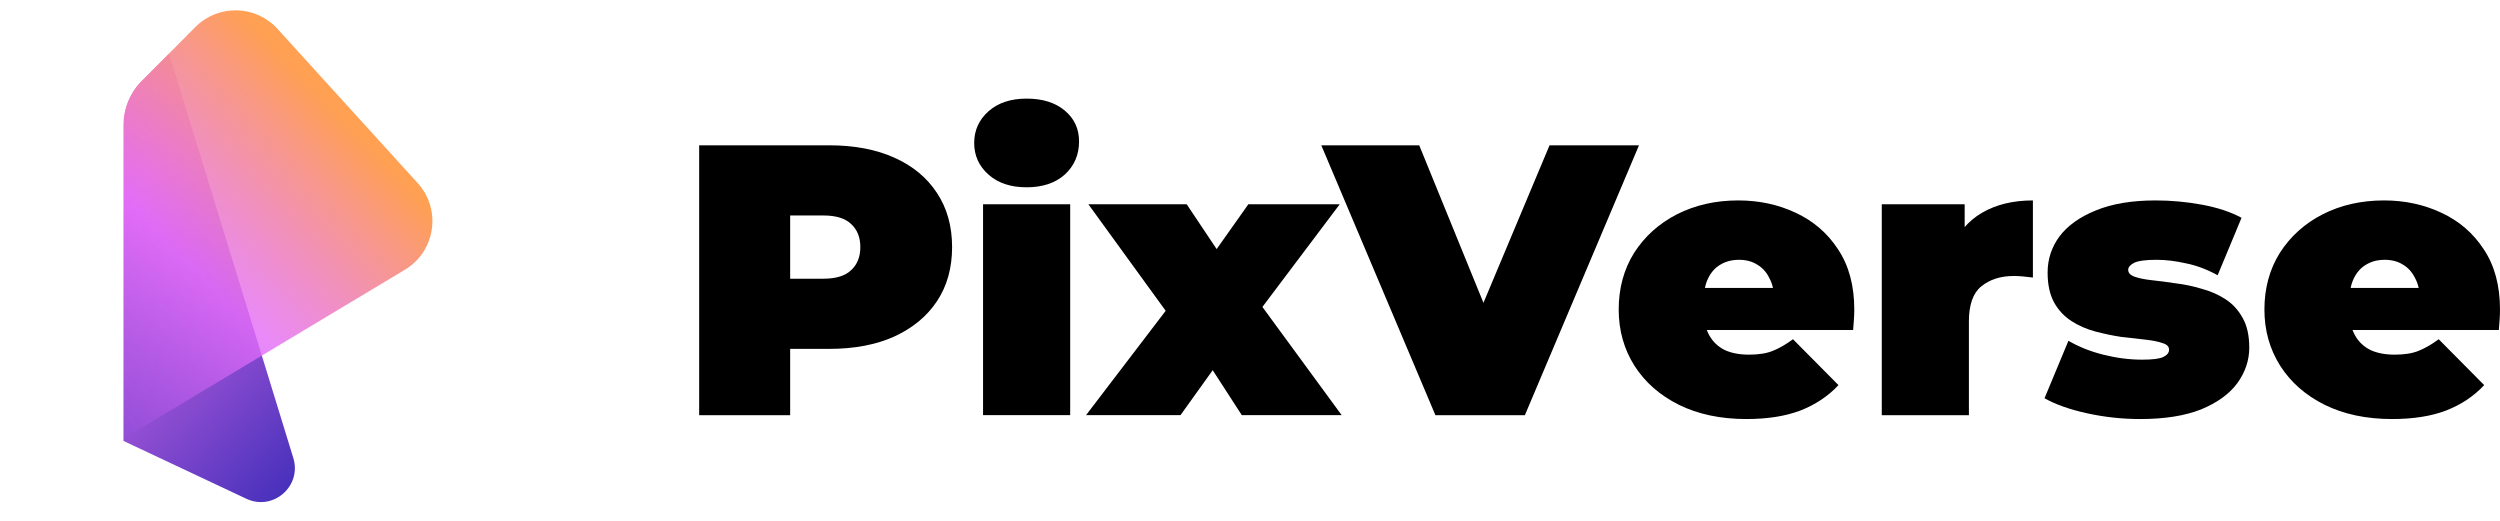
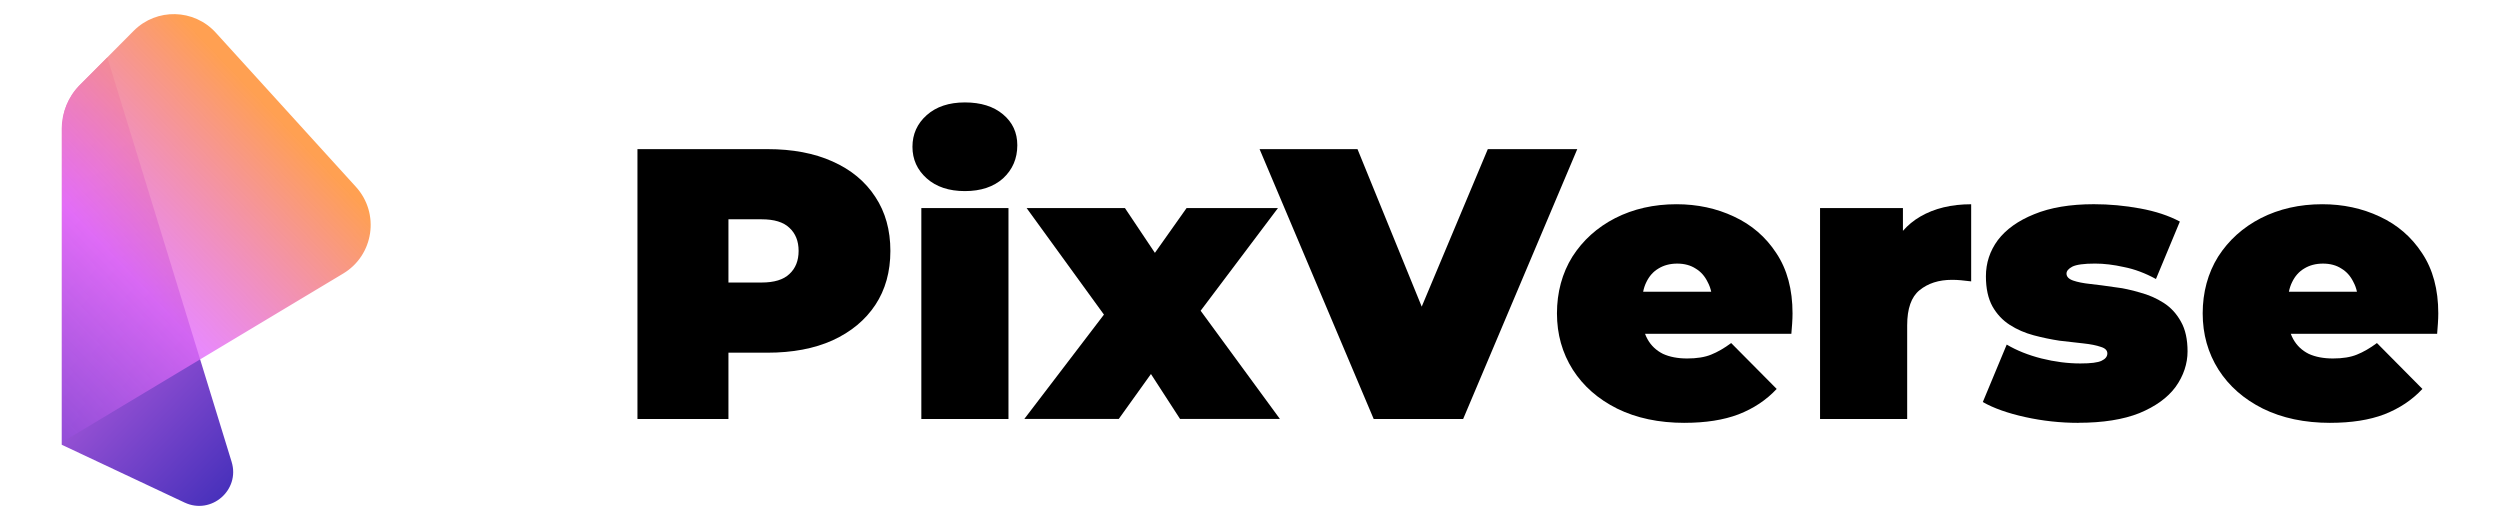
- <svg xmlns="http://www.w3.org/2000/svg" width="1024" height="213" viewBox="0 0 1024 213" fill="none">
-   <path d="M100.905 204.291L50.566 180.602V50.97C50.566 44.815 53.259 37.984 57.611 33.632L69.251 21.992L120.136 187.575C123.715 199.137 111.856 209.445 100.905 204.291Z" fill="url(#paint0_linear_96_2850)" />
-   <path d="M171.075 74.979L113.659 11.822C104.746 2.017 89.447 1.653 80.077 11.023L57.611 33.632C53.323 38.532 50.872 43.685 50.872 49.84V179.472L165.843 110.49C178.401 102.955 180.926 85.815 171.075 74.979Z" fill="url(#paint1_linear_96_2850)" />
-   <path d="M979.78 171.639C969.252 171.639 960.039 169.691 952.143 165.796C944.352 161.9 938.298 156.583 933.981 149.845C929.665 143.002 927.506 135.316 927.506 126.788C927.506 118.049 929.612 110.311 933.823 103.572C938.14 96.834 943.983 91.57 951.353 87.78C958.829 83.989 967.199 82.094 976.464 82.094C984.992 82.094 992.836 83.779 999.995 87.148C1007.26 90.517 1013.05 95.518 1017.37 102.151C1021.79 108.784 1024 116.996 1024 126.788C1024 128.051 1023.95 129.472 1023.84 131.052C1023.74 132.526 1023.63 133.894 1023.53 135.158H957.039V117.944H1004.57L991.151 122.524C991.151 119.154 990.519 116.312 989.256 113.996C988.098 111.574 986.466 109.731 984.36 108.468C982.255 107.099 979.728 106.415 976.78 106.415C973.832 106.415 971.252 107.099 969.041 108.468C966.936 109.731 965.304 111.574 964.145 113.996C962.987 116.312 962.408 119.154 962.408 122.524V127.893C962.408 131.578 963.145 134.737 964.619 137.369C966.093 140.001 968.199 142.001 970.936 143.37C973.674 144.633 976.99 145.265 980.886 145.265C984.887 145.265 988.15 144.739 990.677 143.686C993.309 142.633 996.047 141.054 998.89 138.948L1017.52 157.741C1013.31 162.269 1008.1 165.743 1001.89 168.165C995.784 170.481 988.414 171.639 979.78 171.639Z" fill="black" />
-   <path d="M876.604 171.639C869.234 171.639 861.97 170.849 854.81 169.27C847.651 167.691 841.86 165.638 837.438 163.111L847.23 139.58C851.336 142.001 856.074 143.896 861.443 145.265C866.918 146.634 872.235 147.318 877.394 147.318C881.711 147.318 884.606 146.95 886.08 146.213C887.659 145.476 888.449 144.475 888.449 143.212C888.449 141.949 887.554 141.054 885.764 140.527C883.974 139.896 881.605 139.422 878.657 139.106C875.709 138.79 872.446 138.422 868.866 138C865.392 137.474 861.865 136.737 858.285 135.789C854.705 134.842 851.441 133.421 848.493 131.525C845.545 129.63 843.176 127.103 841.387 123.945C839.597 120.681 838.702 116.575 838.702 111.627C838.702 106.152 840.334 101.203 843.598 96.781C846.967 92.359 851.915 88.832 858.443 86.2C865.076 83.463 873.235 82.094 882.922 82.094C889.239 82.094 895.556 82.673 901.873 83.831C908.19 84.99 913.612 86.779 918.139 89.201L908.348 112.732C903.926 110.311 899.556 108.679 895.24 107.836C891.028 106.889 887.08 106.415 883.395 106.415C878.868 106.415 875.762 106.836 874.078 107.678C872.498 108.521 871.709 109.468 871.709 110.521C871.709 111.785 872.604 112.732 874.393 113.364C876.183 113.996 878.552 114.469 881.5 114.785C884.448 115.101 887.659 115.522 891.134 116.049C894.713 116.47 898.24 117.207 901.715 118.26C905.295 119.207 908.558 120.628 911.506 122.524C914.454 124.419 916.823 126.998 918.613 130.262C920.403 133.421 921.298 137.474 921.298 142.422C921.298 147.581 919.666 152.425 916.402 156.952C913.138 161.374 908.19 164.953 901.557 167.691C894.924 170.323 886.606 171.639 876.604 171.639Z" fill="black" />
-   <path d="M770.772 170.06V83.674H804.726V109.731L799.199 102.309C801.831 95.571 806.042 90.517 811.833 87.148C817.624 83.779 824.572 82.094 832.679 82.094V113.68C831.1 113.469 829.679 113.311 828.415 113.206C827.257 113.101 826.046 113.048 824.783 113.048C819.413 113.048 814.991 114.469 811.517 117.312C808.148 120.049 806.463 124.84 806.463 131.683V170.06H770.772Z" fill="black" />
-   <path d="M715.293 171.639C704.765 171.639 695.552 169.691 687.656 165.796C679.865 161.9 673.811 156.583 669.494 149.845C665.178 143.002 663.019 135.316 663.019 126.788C663.019 118.049 665.125 110.311 669.336 103.572C673.653 96.834 679.496 91.57 686.866 87.78C694.341 83.989 702.712 82.094 711.977 82.094C720.505 82.094 728.348 83.779 735.508 87.148C742.773 90.517 748.563 95.518 752.88 102.151C757.302 108.784 759.513 116.996 759.513 126.788C759.513 128.051 759.46 129.472 759.355 131.052C759.25 132.526 759.144 133.894 759.039 135.158H692.552V117.944H740.088L726.664 122.524C726.664 119.154 726.032 116.312 724.769 113.996C723.611 111.574 721.979 109.731 719.873 108.468C717.767 107.099 715.241 106.415 712.293 106.415C709.345 106.415 706.765 107.099 704.554 108.468C702.448 109.731 700.816 111.574 699.658 113.996C698.5 116.312 697.921 119.154 697.921 122.524V127.893C697.921 131.578 698.658 134.737 700.132 137.369C701.606 140.001 703.712 142.001 706.449 143.37C709.187 144.633 712.503 145.265 716.399 145.265C720.399 145.265 723.663 144.739 726.19 143.686C728.822 142.633 731.56 141.054 734.402 138.948L753.038 157.741C748.826 162.269 743.615 165.743 737.403 168.165C731.296 170.481 723.927 171.639 715.293 171.639Z" fill="black" />
-   <path d="M587.948 170.065L541.201 59.516H581.315L619.375 152.851H595.528L634.694 59.516H671.333L624.587 170.065H587.948Z" fill="black" />
-   <path d="M444.841 170.043L485.586 116.664L484.639 137.194L445.788 83.657H486.06L505.169 112.242L490.324 113.347L511.328 83.657H548.757L509.749 135.457V115.716L549.547 170.043H508.644L488.903 139.563L503.906 141.616L483.533 170.043H444.841Z" fill="black" />
-   <path d="M402.658 170.05V83.664H438.349V170.05H402.658ZM420.504 76.715C413.976 76.715 408.764 74.978 404.869 71.503C400.973 68.029 399.026 63.712 399.026 58.553C399.026 53.394 400.973 49.078 404.869 45.603C408.764 42.129 413.976 40.392 420.504 40.392C427.031 40.392 432.243 42.023 436.138 45.287C440.034 48.551 441.982 52.763 441.982 57.921C441.982 63.396 440.034 67.924 436.138 71.503C432.243 74.978 427.031 76.715 420.504 76.715Z" fill="black" />
-   <path d="M286.379 170.065V59.516H339.6C349.918 59.516 358.815 61.2 366.29 64.569C373.871 67.938 379.714 72.781 383.82 79.099C387.926 85.31 389.979 92.68 389.979 101.208C389.979 109.736 387.926 117.106 383.82 123.318C379.714 129.53 373.871 134.373 366.29 137.847C358.815 141.217 349.918 142.901 339.6 142.901H307.067L323.65 126.95V170.065H286.379ZM323.65 131.057L307.067 114.158H337.232C342.39 114.158 346.181 113 348.602 110.684C351.129 108.368 352.393 105.209 352.393 101.208C352.393 97.207 351.129 94.049 348.602 91.733C346.181 89.416 342.39 88.258 337.232 88.258H307.067L323.65 71.36V131.057Z" fill="black" />
-   <defs>
-     <linearGradient id="paint0_linear_96_2850" x1="-40.862" y1="50.64" x2="119.269" y2="203.81" gradientUnits="userSpaceOnUse">
-       <stop stop-color="#FE9E58" />
-       <stop offset="0.396" stop-color="#E470EC" />
-       <stop offset="1" stop-color="#442FBA" />
+ <svg xmlns="http://www.w3.org/2000/svg" width="1024" height="213" version="1.1" id="图层_1" x="0px" y="0px" viewBox="0 0 1024 213" enable-background="new 0 0 1024 213" xml:space="preserve">
+   <g>
+     <linearGradient id="SVGID_1_" gradientUnits="userSpaceOnUse" x1="-43.298" y1="114.215" x2="116.832" y2="-38.955" gradientTransform="matrix(1 0 0 -1 0 142.5354)">
+       <stop offset="0" style="stop-color:#FE9E58" />
+       <stop offset="0.4" style="stop-color:#E470EC" />
+       <stop offset="1" style="stop-color:#442FBA" />
    </linearGradient>
-     <linearGradient id="paint1_linear_96_2850" x1="142.301" y1="49.511" x2="-17.83" y2="202.68" gradientUnits="userSpaceOnUse">
-       <stop stop-color="#FFA052" />
-       <stop offset="0.396" stop-color="#E36CFA" stop-opacity="0.8" />
-       <stop offset="1" stop-color="#442FBA" stop-opacity="0.7" />
+     <path fill="url(#SVGID_1_)" d="M75.62,205.852l-50.34-23.69V52.532   c0-6.15,2.69-12.99,7.05-17.34l11.64-11.64L94.86,189.132   c3.58,11.56-8.28,21.87-19.23,16.72h-0.01V205.852z" />
+     <linearGradient id="SVGID_00000078725668394972133700000014089228845079947170_" gradientUnits="userSpaceOnUse" x1="113.588" y1="95.035" x2="-46.542" y2="-58.135" gradientTransform="matrix(1 0 0 -1 0 142.5354)">
+       <stop offset="0" style="stop-color:#FFA052" />
+       <stop offset="0.4" style="stop-color:#E36CFA;stop-opacity:0.8" />
+       <stop offset="1" style="stop-color:#442FBA;stop-opacity:0.7" />
    </linearGradient>
-   </defs>
+     <path fill="url(#SVGID_00000078725668394972133700000014089228845079947170_)" d="M145.79,76.542L88.38,13.382   c-8.91-9.8-24.21-10.17-33.58-0.8L32.33,35.192c-4.29,4.9-6.74,10.05-6.74,16.21   v129.63l114.97-68.98C153.12,104.522,155.64,87.382,145.79,76.542z" />
+     <path d="M954.5,173.202c-10.53,0-19.74-1.95-27.64-5.84   c-7.79-3.9-13.85-9.21-18.16-15.95c-4.32-6.84-6.48-14.53-6.48-23.06   s2.11-16.48,6.32-23.22c4.32-6.74,10.16-12,17.53-15.79   c7.48-3.79,15.85-5.69,25.11-5.69c8.53,0,16.37,1.68,23.53,5.05   c7.27,3.37,13.05,8.37,17.38,15c4.42,6.63,6.63,14.85,6.63,24.64   c0,1.26-0.05,2.68-0.16,4.26c-0.1,1.47-0.21,2.84-0.31,4.11h-59.95   c0.288,0.777,0.628,1.516,1.02,2.22c1.47,2.64,3.58,4.63,6.32,6   c2.74,1.26,6.05,1.9,9.95,1.9c3.9,0,7.26-0.53,9.79-1.58   c2.63-1.05,5.37-2.63,8.21-4.74l18.63,18.79c-4.21,4.53-9.42,8-15.63,10.42   c-6.105,2.318-13.469,3.468-22.09,3.47V173.202z M937.529,119.502h27.884   c-0.316-1.452-0.797-2.769-1.444-3.95c-1.16-2.42-2.79-4.26-4.9-5.53   c-2.1-1.37-4.63-2.05-7.58-2.05s-5.53,0.68-7.74,2.05   c-2.11,1.26-3.74,3.11-4.9,5.53C938.259,116.733,937.819,118.05,937.529,119.502z" />
+     <path d="M851.32,173.202c-7.37,0-14.63-0.79-21.79-2.37s-12.95-3.63-17.37-6.16   l9.79-23.53c4.11,2.42,8.84,4.32,14.21,5.68   c5.48,1.37,10.79,2.05,15.95,2.05c4.32,0,7.21-0.37,8.69-1.1   c1.58-0.74,2.37-1.74,2.37-3s-0.89-2.16-2.68-2.69   c-1.79-0.63-4.16-1.1-7.11-1.42c-2.95-0.32-6.21-0.68-9.79-1.11   c-3.48-0.53-7-1.26-10.58-2.21c-3.58-0.95-6.84-2.37-9.79-4.26   c-2.95-1.89-5.32-4.42-7.11-7.58c-1.79-3.26-2.68-7.37-2.68-12.32   c0-5.47,1.63-10.42,4.9-14.85c3.37-4.42,8.32-7.95,14.84-10.58   c6.63-2.74,14.79-4.11,24.48-4.11c6.32,0,12.64,0.58,18.95,1.74   c6.32,1.16,11.74,2.95,16.27,5.37l-9.79,23.53   c-4.42-2.42-8.79-4.05-13.11-4.9c-4.21-0.95-8.16-1.42-11.84-1.42   c-4.53,0-7.63,0.42-9.32,1.26c-1.58,0.84-2.37,1.79-2.37,2.84   c0,1.26,0.9,2.21,2.68,2.84c1.79,0.63,4.16,1.11,7.11,1.42   c2.95,0.32,6.16,0.74,9.63,1.26c3.58,0.42,7.11,1.16,10.58,2.21   c3.58,0.95,6.84,2.37,9.79,4.26c2.95,1.89,5.32,4.47,7.11,7.74   c1.79,3.16,2.68,7.21,2.68,12.16s-1.63,10-4.9,14.53   c-3.26,4.42-8.21,8-14.84,10.74c-6.63,2.63-14.95,3.95-24.95,3.95v0.03   L851.32,173.202z" />
+     <path d="M745.49,85.232h33.95v9.327c2.02-2.319,4.386-4.267,7.1-5.847   c5.79-3.37,12.74-5.05,20.85-5.05v31.59c-1.58-0.21-3-0.37-4.26-0.47   c-1.16-0.11-2.37-0.16-3.63-0.16c-5.37,0-9.79,1.42-13.27,4.26   c-3.37,2.74-5.05,7.53-5.05,14.37v38.38H745.49V85.232z" />
+     <path d="M690.01,173.202c-10.53,0-19.74-1.95-27.64-5.84   c-7.79-3.9-13.85-9.21-18.16-15.95c-4.32-6.84-6.48-14.53-6.48-23.06   s2.11-16.48,6.32-23.22c4.32-6.74,10.16-12,17.53-15.79   c7.47-3.79,15.85-5.69,25.11-5.69c8.53,0,16.37,1.68,23.53,5.05   c7.26,3.37,13.05,8.37,17.37,15c4.42,6.63,6.63,14.85,6.63,24.64   c0,1.26-0.05,2.68-0.16,4.26c-0.1,1.47-0.21,2.84-0.32,4.11h-59.94   c0.288,0.777,0.628,1.516,1.02,2.22c1.47,2.64,3.58,4.63,6.32,6   c2.74,1.26,6.05,1.9,9.95,1.9c3.9,0,7.26-0.53,9.79-1.58   c2.63-1.05,5.37-2.63,8.21-4.74l18.64,18.79c-4.21,4.53-9.42,8-15.64,10.42   c-6.103,2.317-13.463,3.467-22.08,3.47V173.202z M673.029,119.502h27.884   c-0.316-1.452-0.797-2.769-1.444-3.95c-1.16-2.42-2.79-4.26-4.9-5.53   c-2.11-1.37-4.63-2.05-7.58-2.05s-5.53,0.68-7.74,2.05   c-2.11,1.26-3.74,3.11-4.9,5.53C673.759,116.733,673.319,118.05,673.029,119.502z" />
+     <path d="M562.67,171.632l-46.75-110.55h40.11l26.306,64.515l27.074-64.515h36.64l-46.75,110.55   H562.67z" />
+     <path d="M419.56,171.602l32.616-42.736L420.5,85.212h40.27l12.275,18.358l12.985-18.358h37.43   l-31.68,42.066L524.25,171.602h-40.9l-11.921-18.407l-13.189,18.407H419.56z" />
+     <path d="M377.38,171.612V85.222h35.69v86.39H377.38z M395.22,78.272   c-6.53,0-11.74-1.74-15.64-5.21c-3.9-3.47-5.84-7.79-5.84-12.95   s1.95-9.48,5.84-12.95c3.9-3.47,9.11-5.21,15.64-5.21s11.74,1.63,15.63,4.9   c3.9,3.26,5.84,7.48,5.84,12.63c0,5.47-1.95,10-5.84,13.58   C406.96,76.532,401.74,78.272,395.22,78.272z" />
+     <path d="M261.1,171.632V61.082h53.22c10.32,0,19.21,1.68,26.69,5.05   c7.58,3.37,13.42,8.21,17.53,14.53c4.11,6.21,6.16,13.58,6.16,22.11   s-2.05,15.9-6.16,22.11c-4.11,6.21-9.95,11.06-17.53,14.53   c-7.48,3.37-16.37,5.05-26.69,5.05h-15.95v27.17H261.1z M298.37,115.722h13.58   c5.16,0,8.95-1.16,11.37-3.47c2.53-2.32,3.79-5.47,3.79-9.48   s-1.26-7.16-3.79-9.48c-2.42-2.32-6.21-3.47-11.37-3.47h-13.58V115.722z" />
+   </g>
+   <g>
+ </g>
+   <g>
+ </g>
+   <g>
+ </g>
+   <g>
+ </g>
+   <g>
+ </g>
+   <g>
+ </g>
+   <g>
+ </g>
+   <g>
+ </g>
+   <g>
+ </g>
+   <g>
+ </g>
+   <g>
+ </g>
+   <g>
+ </g>
+   <g>
+ </g>
+   <g>
+ </g>
+   <g>
+ </g>
</svg>
